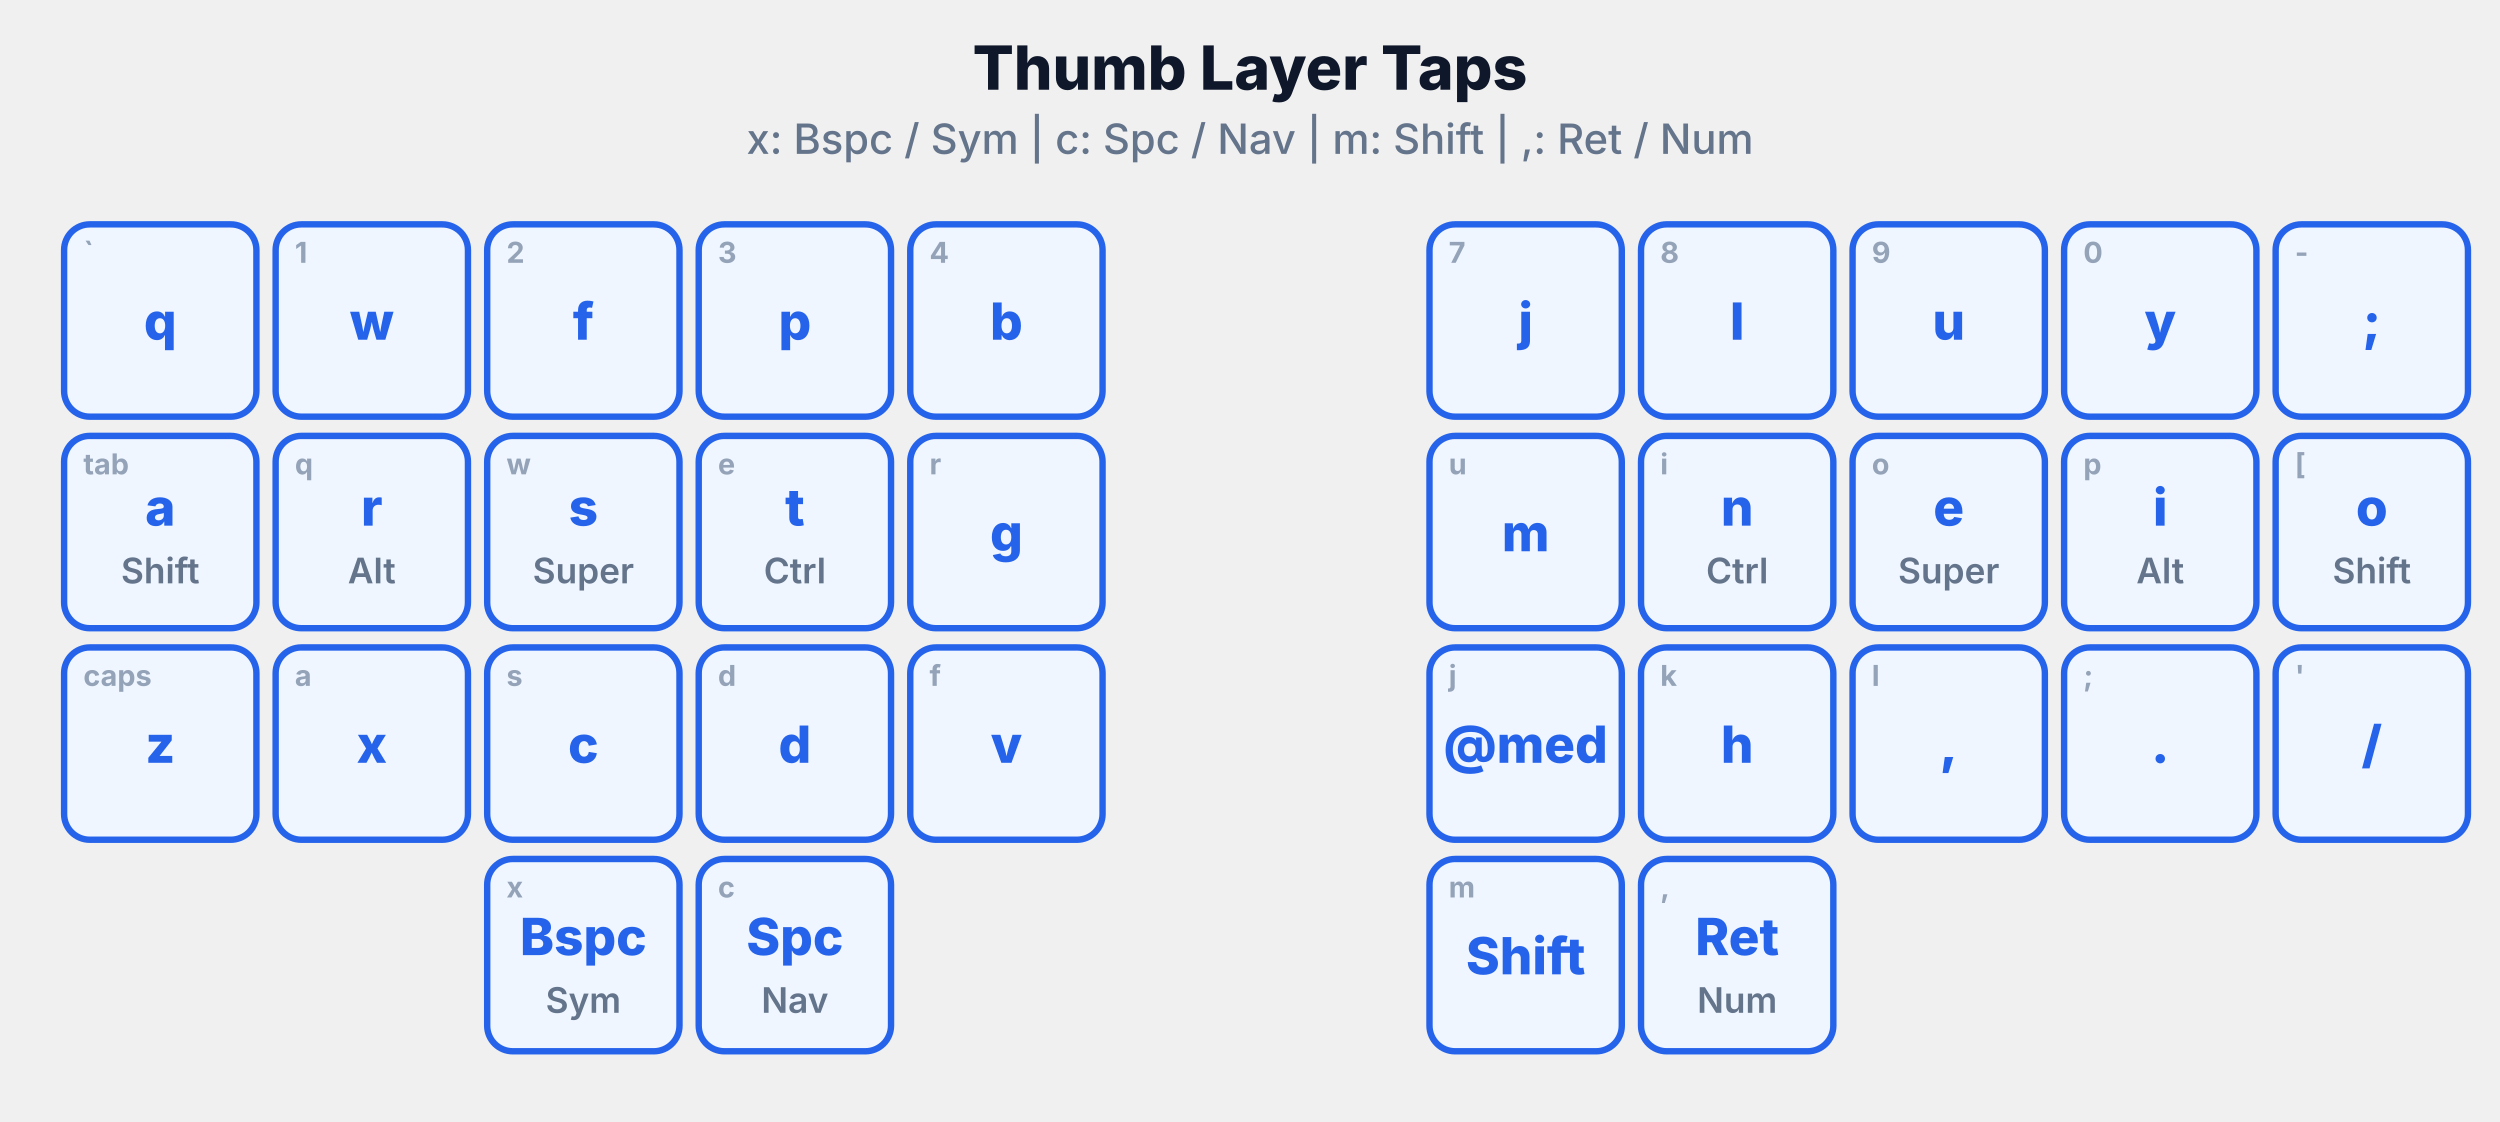
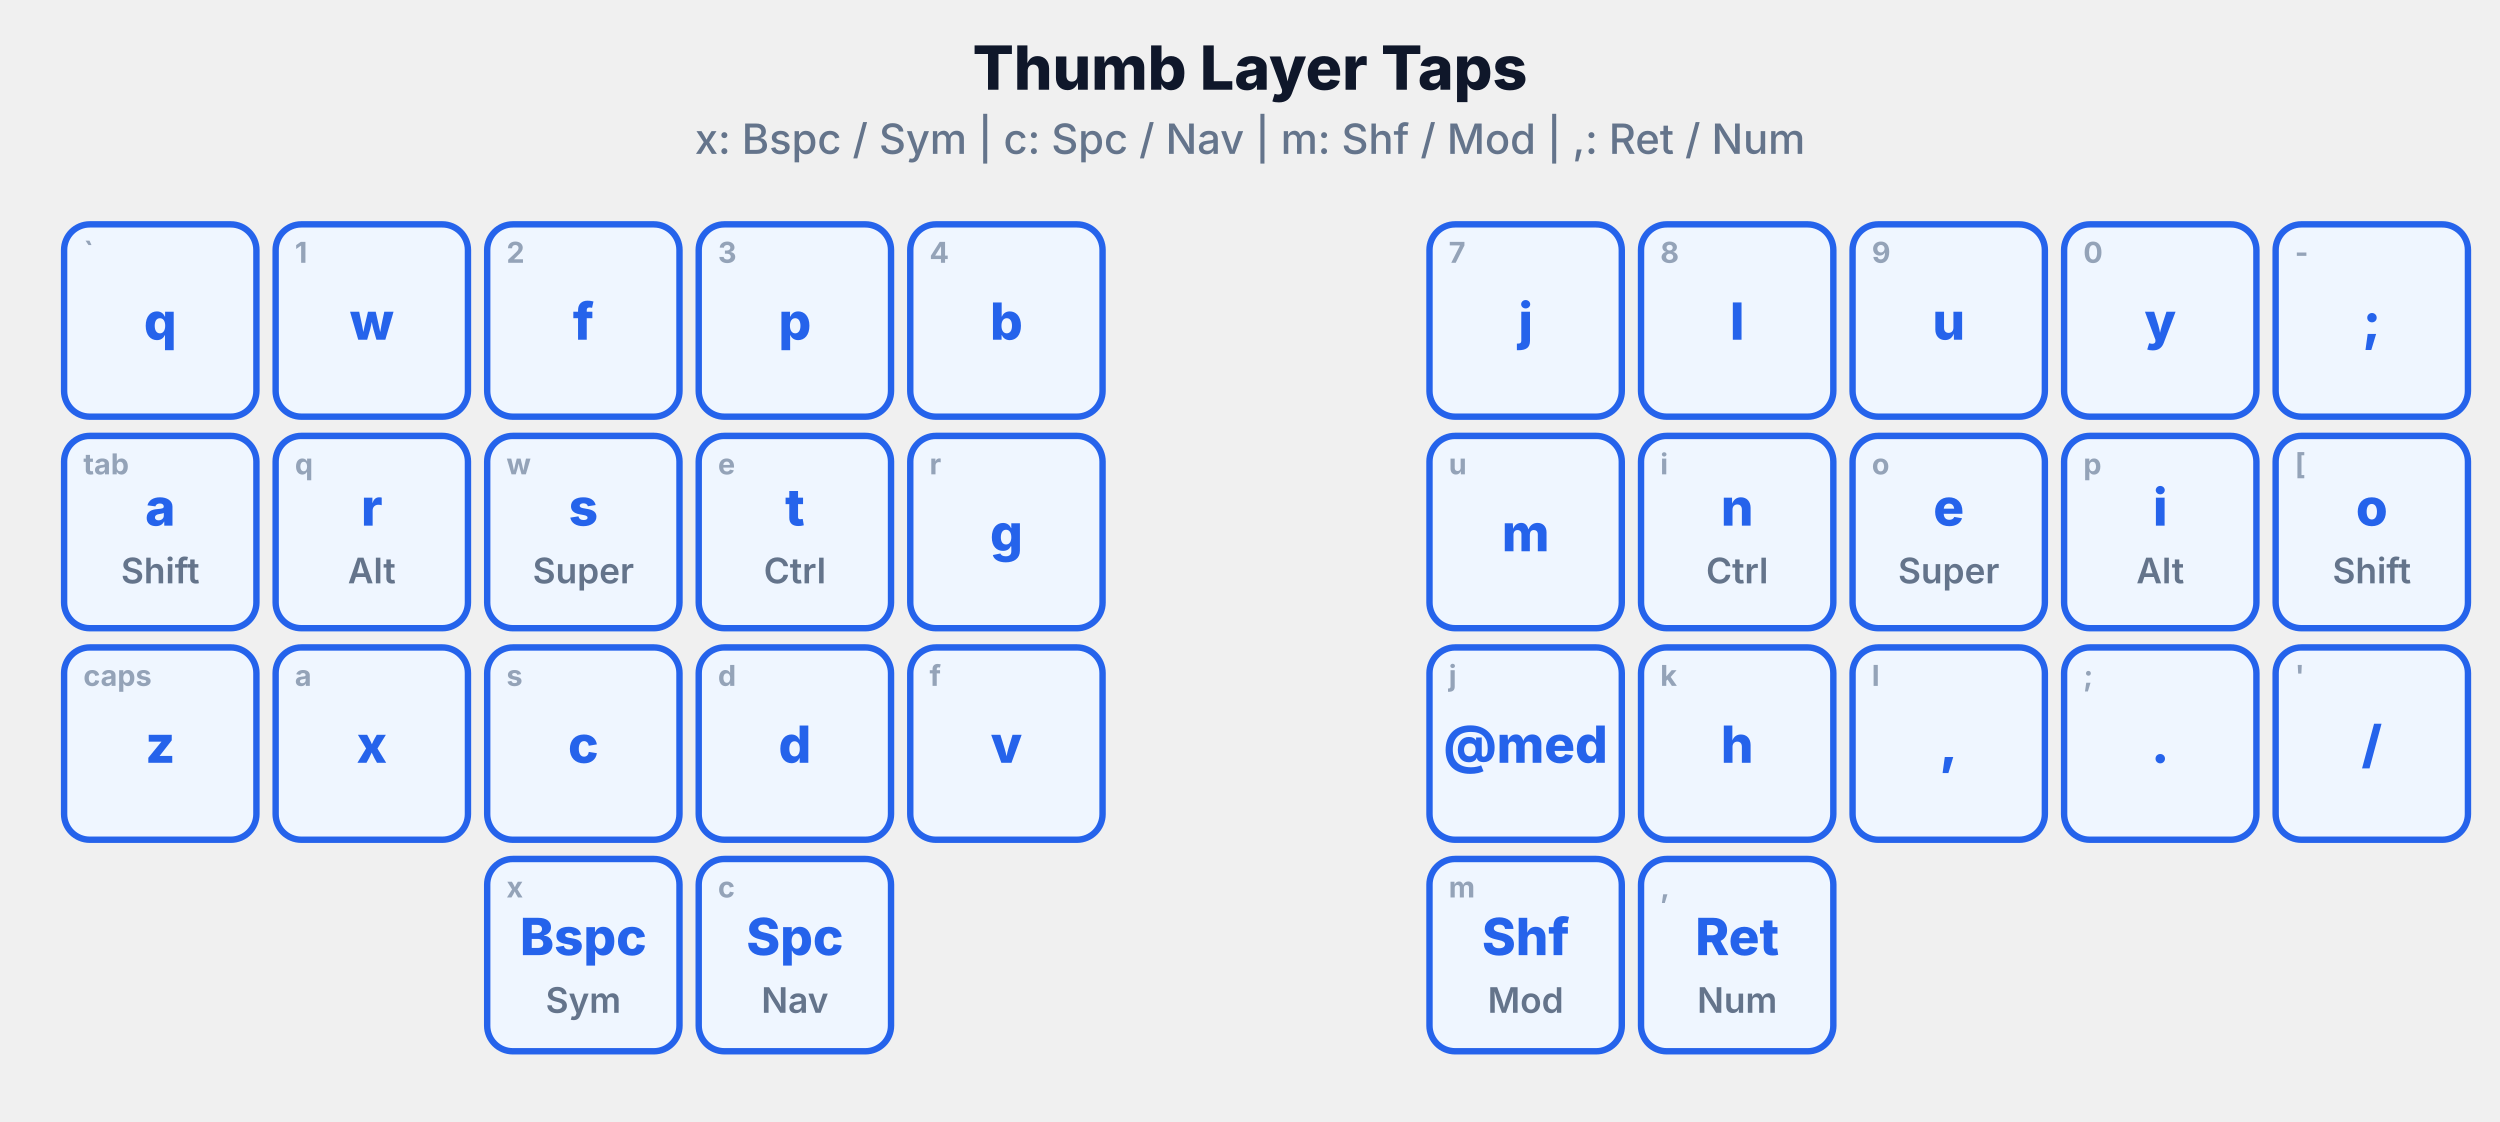
<svg xmlns="http://www.w3.org/2000/svg" viewBox="0 0 780 350">
  <style>
    :root { color-scheme: light dark; }
    rect.key { fill: #ffffff; stroke: #cbd5e1; stroke-width: 1.5px; rx: 8px; ry: 8px; }
    rect.gap { fill: #f1f5f9; stroke: #cbd5e1; stroke-dasharray: 4 4; rx: 8px; ry: 8px; }
    rect.active { fill: #eff6ff; stroke: #2563eb; stroke-width: 2px; rx: 8px; ry: 8px; }
    text { font-family: system-ui, -apple-system, sans-serif; text-anchor: middle; }
    text.title { font-size: 19px; font-weight: 800; fill: #0f172a; }
    text.subtitle { font-size: 13px; font-weight: 500; fill: #64748b; }
    text.phys { font-size: 9px; font-weight: 700; fill: #94a3b8; text-anchor: start; }
    text.main { font-size: 16px; font-weight: 800; fill: #2563eb; }
    text.sub { font-size: 11px; font-weight: 600; fill: #64748b; }
    text.dead { font-size: 11px; fill: #cbd5e1; }
    @media (prefers-color-scheme: dark) {
      rect.key { fill: #1e293b; stroke: #334155; }
      rect.gap { fill: #0f172a; stroke: #334155; }
      rect.active { fill: #172554; stroke: #60a5fa; }
      text.title { fill: #f8fafc; }
      text.subtitle { fill: #94a3b8; }
      text.phys { fill: #64748b; }
      text.main { fill: #60a5fa; }
      text.sub { fill: #94a3b8; }
      text.dead { fill: #475569; }
    }
  </style>
  <text x="390" y="28" class="title">Thumb Layer Taps</text>
-   <text x="390" y="48" class="subtitle">x: Bspc / Sym  |  c: Spc / Nav  |  m: Shift  |  ,: Ret / Num</text>
+   <text x="390" y="48" class="subtitle">x: Bspc / Sym  |  c: Spc / Nav  |  m: Shf / Mod  |  ,: Ret / Num</text>
  <g transform="translate(20,70)">
    <rect width="60" height="60" class="active" />
    <text x="6" y="12" class="phys">`</text>
    <text x="30" y="36" class="main">q</text>
  </g>
  <g transform="translate(86,70)">
    <rect width="60" height="60" class="active" />
    <text x="6" y="12" class="phys">1</text>
    <text x="30" y="36" class="main">w</text>
  </g>
  <g transform="translate(152,70)">
    <rect width="60" height="60" class="active" />
    <text x="6" y="12" class="phys">2</text>
    <text x="30" y="36" class="main">f</text>
  </g>
  <g transform="translate(218,70)">
    <rect width="60" height="60" class="active" />
    <text x="6" y="12" class="phys">3</text>
    <text x="30" y="36" class="main">p</text>
  </g>
  <g transform="translate(284,70)">
    <rect width="60" height="60" class="active" />
    <text x="6" y="12" class="phys">4</text>
    <text x="30" y="36" class="main">b</text>
  </g>
  <g transform="translate(446,70)">
    <rect width="60" height="60" class="active" />
    <text x="6" y="12" class="phys">7</text>
    <text x="30" y="36" class="main">j</text>
  </g>
  <g transform="translate(512,70)">
    <rect width="60" height="60" class="active" />
    <text x="6" y="12" class="phys">8</text>
    <text x="30" y="36" class="main">l</text>
  </g>
  <g transform="translate(578,70)">
    <rect width="60" height="60" class="active" />
    <text x="6" y="12" class="phys">9</text>
    <text x="30" y="36" class="main">u</text>
  </g>
  <g transform="translate(644,70)">
    <rect width="60" height="60" class="active" />
    <text x="6" y="12" class="phys">0</text>
    <text x="30" y="36" class="main">y</text>
  </g>
  <g transform="translate(710,70)">
    <rect width="60" height="60" class="active" />
    <text x="6" y="12" class="phys">-</text>
    <text x="30" y="36" class="main">;</text>
  </g>
  <g transform="translate(20,136)">
    <rect width="60" height="60" class="active" />
    <text x="6" y="12" class="phys">tab</text>
    <text x="30" y="28" class="main">a</text>
    <text x="30" y="46" class="sub" font-weight="700" fill="#ea580c">Shift</text>
  </g>
  <g transform="translate(86,136)">
    <rect width="60" height="60" class="active" />
    <text x="6" y="12" class="phys">q</text>
    <text x="30" y="28" class="main">r</text>
    <text x="30" y="46" class="sub" font-weight="700" fill="#ea580c">Alt</text>
  </g>
  <g transform="translate(152,136)">
    <rect width="60" height="60" class="active" />
    <text x="6" y="12" class="phys">w</text>
    <text x="30" y="28" class="main">s</text>
    <text x="30" y="46" class="sub" font-weight="700" fill="#ea580c">Super</text>
  </g>
  <g transform="translate(218,136)">
    <rect width="60" height="60" class="active" />
    <text x="6" y="12" class="phys">e</text>
    <text x="30" y="28" class="main">t</text>
    <text x="30" y="46" class="sub" font-weight="700" fill="#ea580c">Ctrl</text>
  </g>
  <g transform="translate(284,136)">
    <rect width="60" height="60" class="active" />
    <text x="6" y="12" class="phys">r</text>
    <text x="30" y="36" class="main">g</text>
  </g>
  <g transform="translate(446,136)">
    <rect width="60" height="60" class="active" />
    <text x="6" y="12" class="phys">u</text>
    <text x="30" y="36" class="main">m</text>
  </g>
  <g transform="translate(512,136)">
    <rect width="60" height="60" class="active" />
    <text x="6" y="12" class="phys">i</text>
    <text x="30" y="28" class="main">n</text>
    <text x="30" y="46" class="sub" font-weight="700" fill="#ea580c">Ctrl</text>
  </g>
  <g transform="translate(578,136)">
    <rect width="60" height="60" class="active" />
    <text x="6" y="12" class="phys">o</text>
    <text x="30" y="28" class="main">e</text>
    <text x="30" y="46" class="sub" font-weight="700" fill="#ea580c">Super</text>
  </g>
  <g transform="translate(644,136)">
    <rect width="60" height="60" class="active" />
    <text x="6" y="12" class="phys">p</text>
    <text x="30" y="28" class="main">i</text>
    <text x="30" y="46" class="sub" font-weight="700" fill="#ea580c">Alt</text>
  </g>
  <g transform="translate(710,136)">
    <rect width="60" height="60" class="active" />
    <text x="6" y="12" class="phys">[</text>
    <text x="30" y="28" class="main">o</text>
    <text x="30" y="46" class="sub" font-weight="700" fill="#ea580c">Shift</text>
  </g>
  <g transform="translate(20,202)">
    <rect width="60" height="60" class="active" />
    <text x="6" y="12" class="phys">caps</text>
    <text x="30" y="36" class="main">z</text>
  </g>
  <g transform="translate(86,202)">
    <rect width="60" height="60" class="active" />
    <text x="6" y="12" class="phys">a</text>
    <text x="30" y="36" class="main">x</text>
  </g>
  <g transform="translate(152,202)">
    <rect width="60" height="60" class="active" />
    <text x="6" y="12" class="phys">s</text>
    <text x="30" y="36" class="main">c</text>
  </g>
  <g transform="translate(218,202)">
    <rect width="60" height="60" class="active" />
    <text x="6" y="12" class="phys">d</text>
    <text x="30" y="36" class="main">d</text>
  </g>
  <g transform="translate(284,202)">
    <rect width="60" height="60" class="active" />
    <text x="6" y="12" class="phys">f</text>
    <text x="30" y="36" class="main">v</text>
  </g>
  <g transform="translate(446,202)">
    <rect width="60" height="60" class="active" />
    <text x="6" y="12" class="phys">j</text>
    <text x="30" y="36" class="main">@med</text>
  </g>
  <g transform="translate(512,202)">
    <rect width="60" height="60" class="active" />
    <text x="6" y="12" class="phys">k</text>
    <text x="30" y="36" class="main">h</text>
  </g>
  <g transform="translate(578,202)">
    <rect width="60" height="60" class="active" />
    <text x="6" y="12" class="phys">l</text>
    <text x="30" y="36" class="main">,</text>
  </g>
  <g transform="translate(644,202)">
    <rect width="60" height="60" class="active" />
    <text x="6" y="12" class="phys">;</text>
    <text x="30" y="36" class="main">.</text>
  </g>
  <g transform="translate(710,202)">
    <rect width="60" height="60" class="active" />
    <text x="6" y="12" class="phys">'</text>
    <text x="30" y="36" class="main">/</text>
  </g>
  <g transform="translate(152,268)">
    <rect width="60" height="60" class="active" />
    <text x="6" y="12" class="phys">x</text>
    <text x="30" y="30" class="main">Bspc</text>
    <text x="30" y="48" class="sub">Sym</text>
  </g>
  <g transform="translate(218,268)">
    <rect width="60" height="60" class="active" />
    <text x="6" y="12" class="phys">c</text>
    <text x="30" y="30" class="main">Spc</text>
    <text x="30" y="48" class="sub">Nav</text>
  </g>
  <g transform="translate(446,268)">
    <rect width="60" height="60" class="active" />
    <text x="6" y="12" class="phys">m</text>
-     <text x="30" y="36" class="main">Shift</text>
+     <text x="30" y="30" class="main">Shf</text>
+     <text x="30" y="48" class="sub">Mod</text>
  </g>
  <g transform="translate(512,268)">
    <rect width="60" height="60" class="active" />
    <text x="6" y="12" class="phys">,</text>
    <text x="30" y="30" class="main">Ret</text>
    <text x="30" y="48" class="sub">Num</text>
  </g>
</svg>
